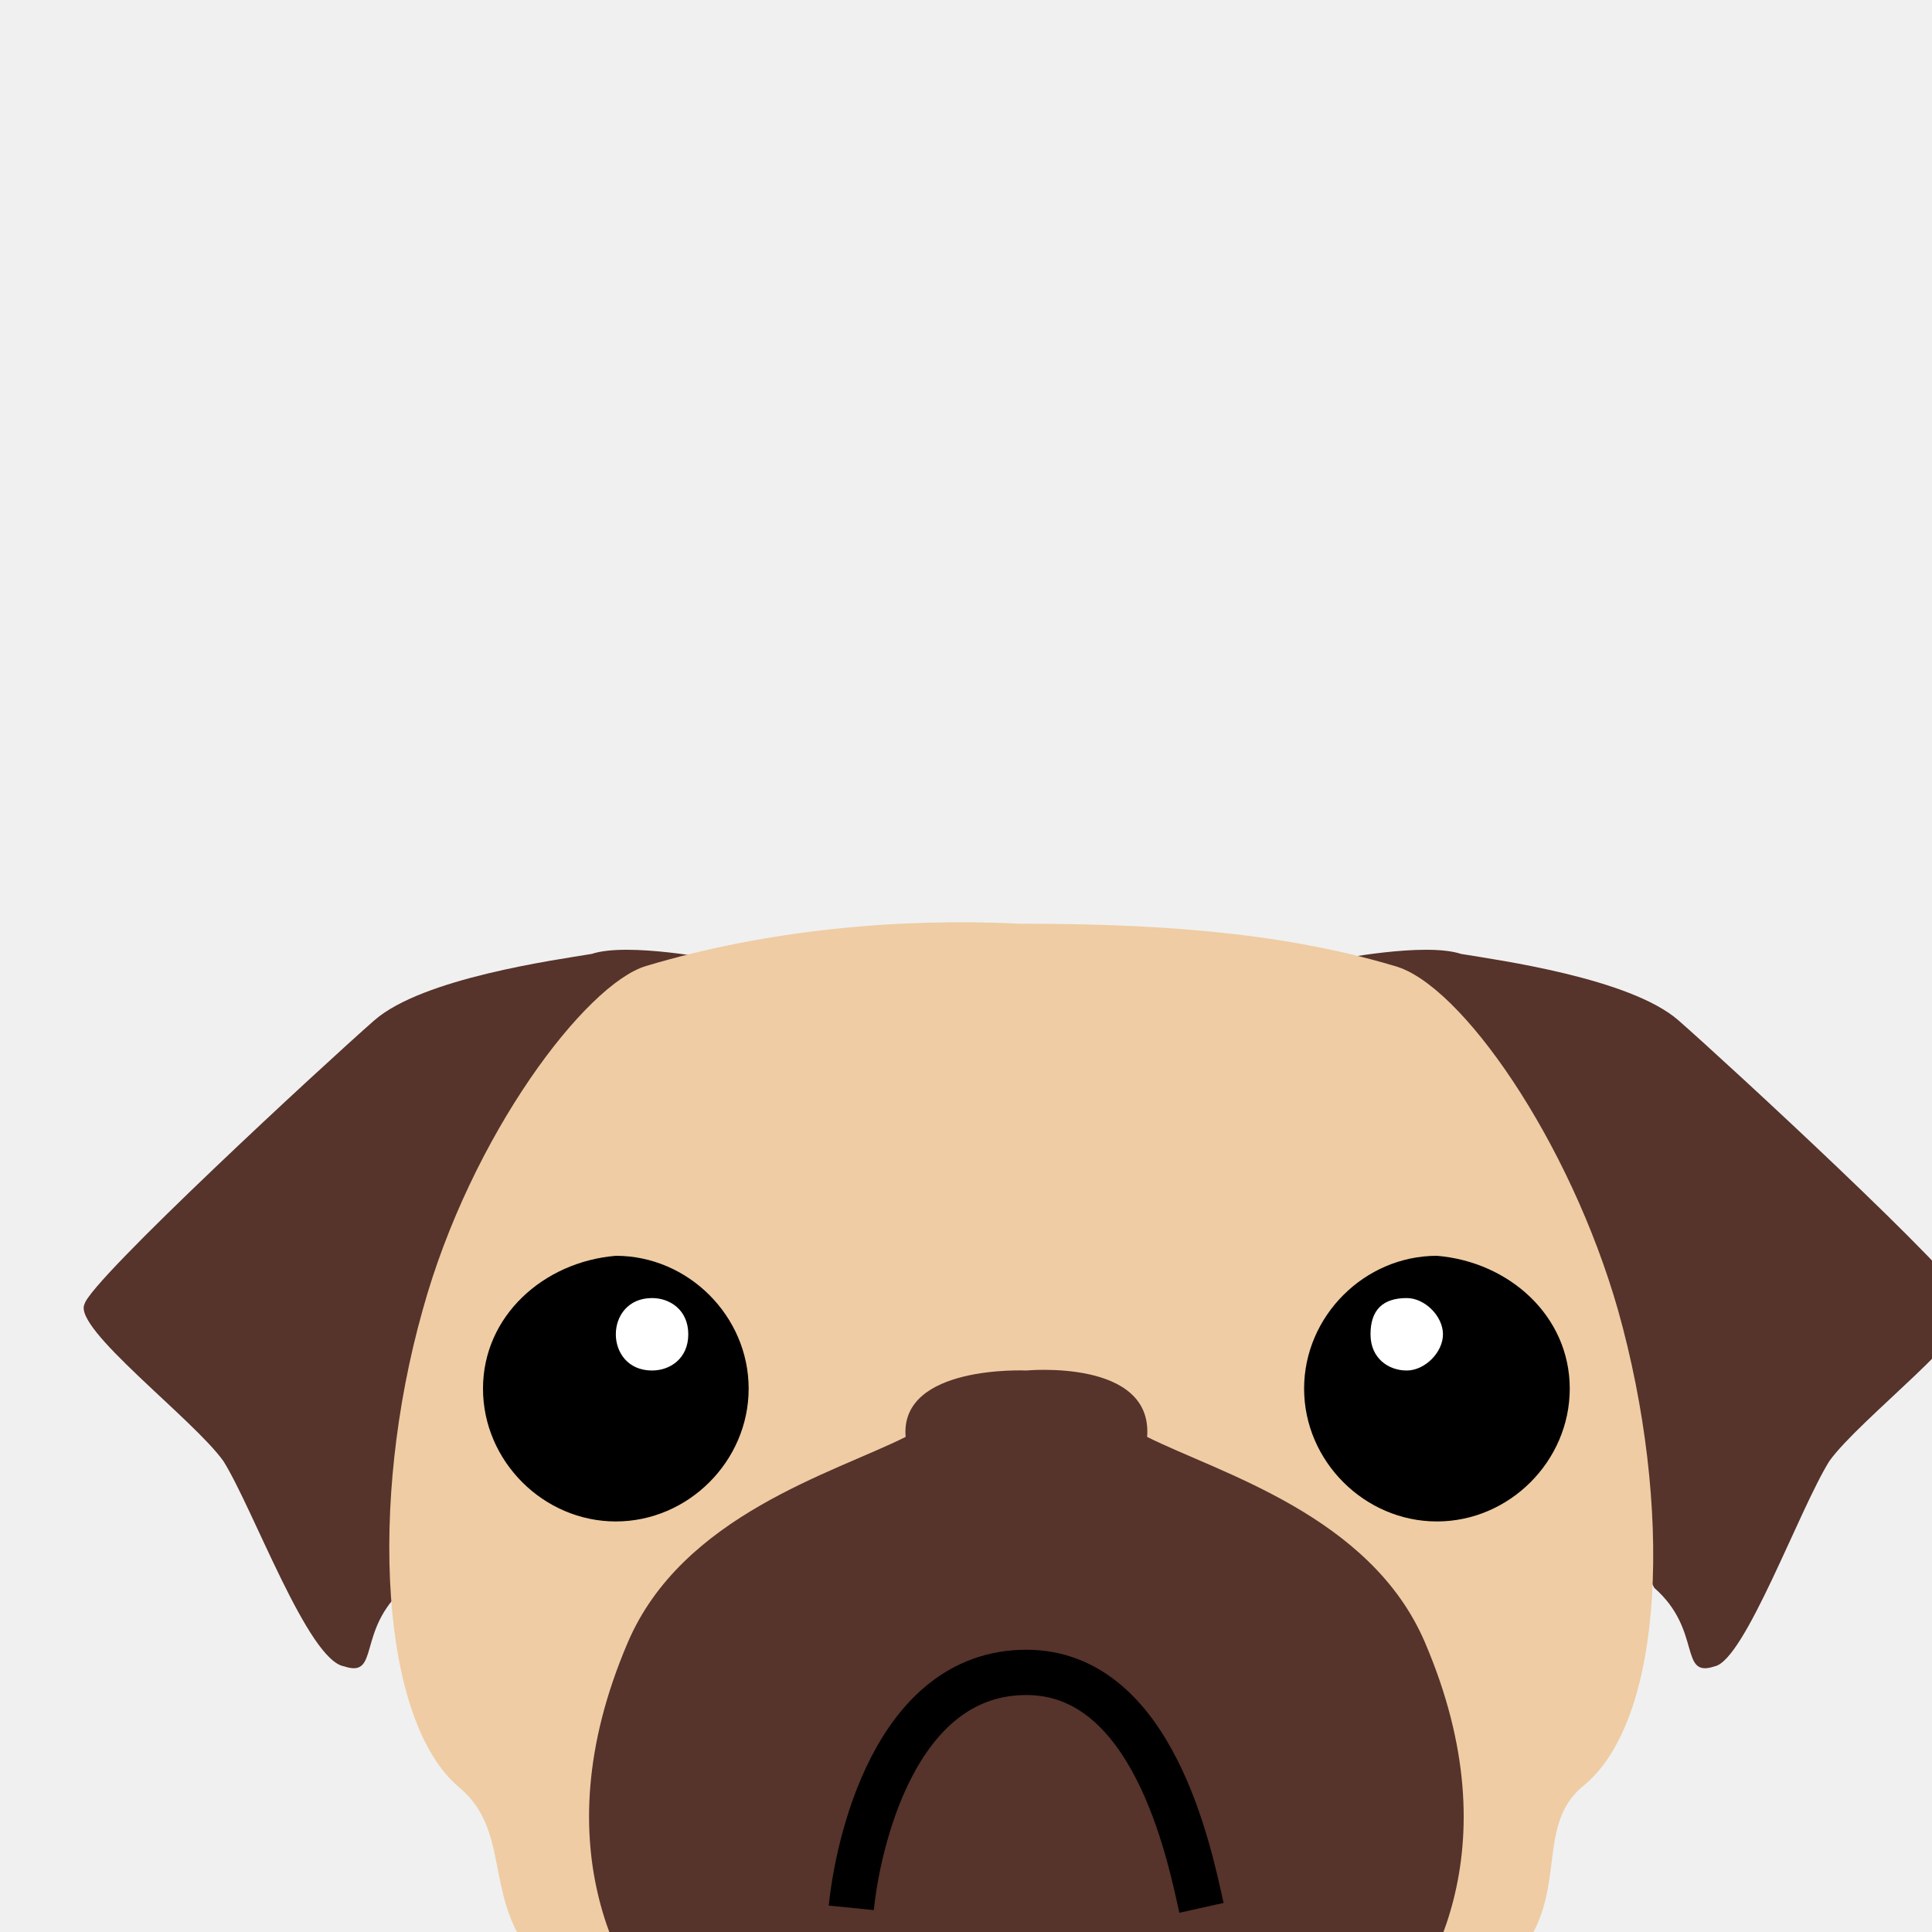
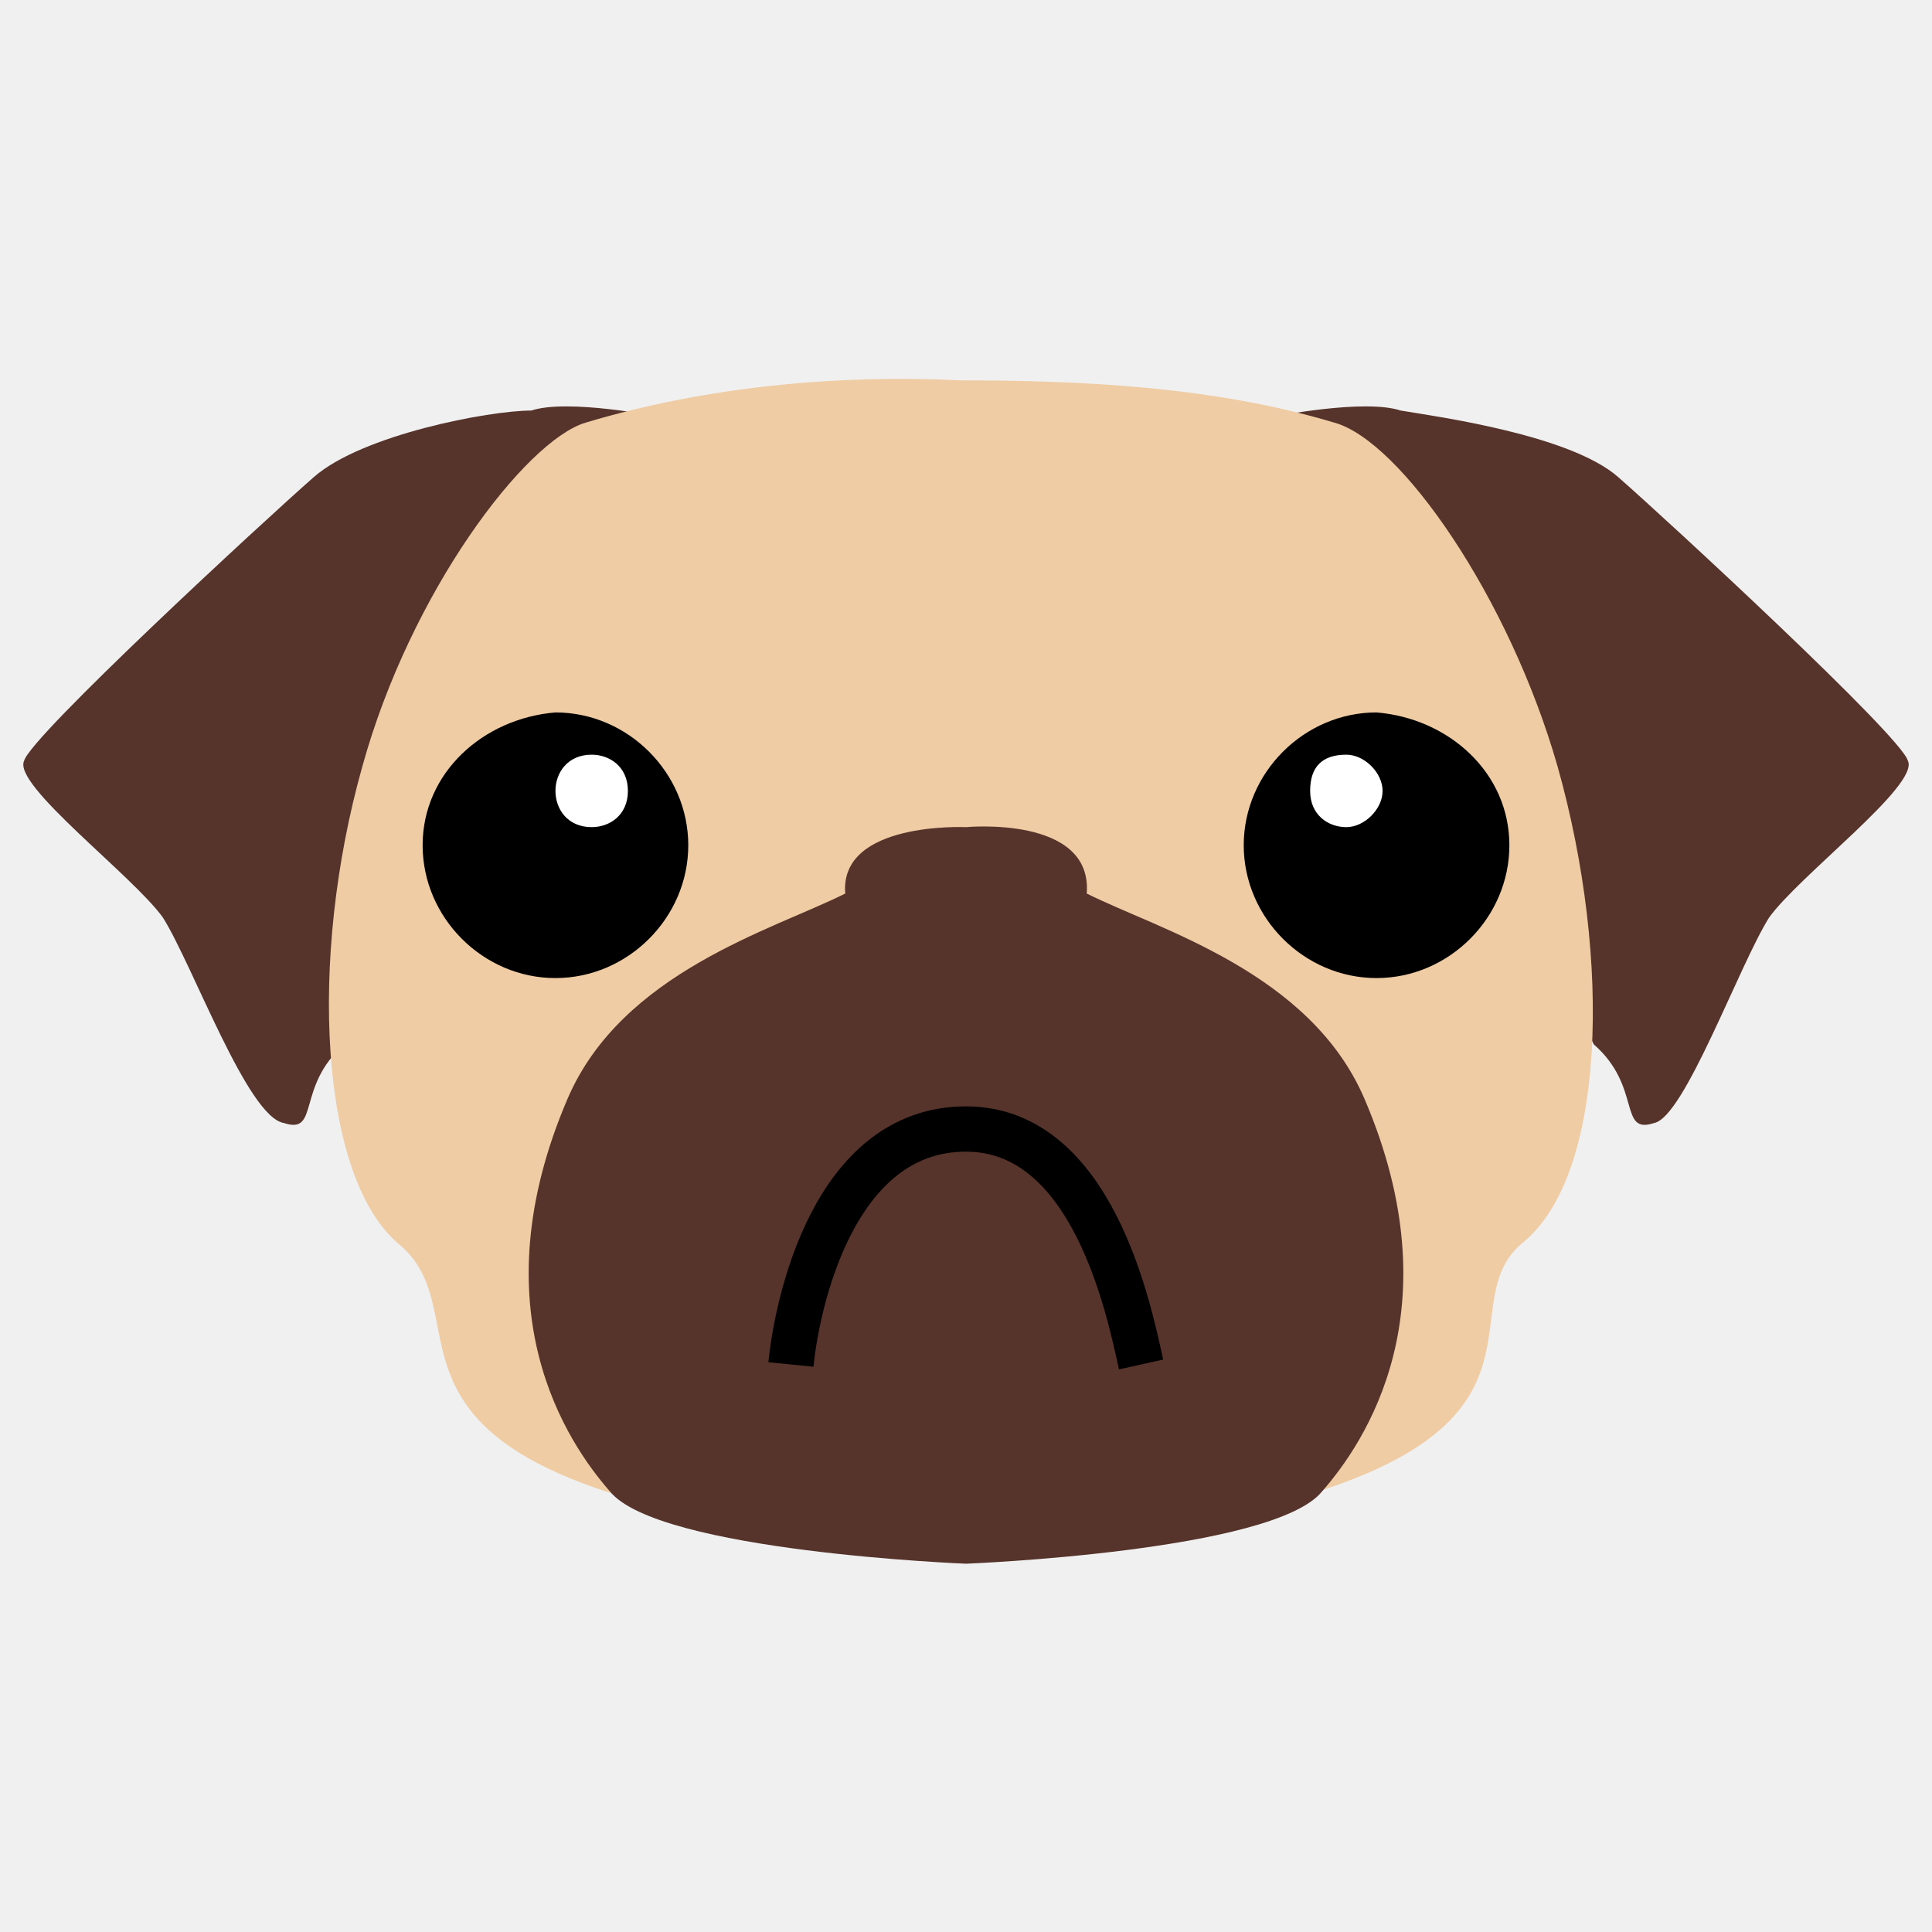
<svg xmlns="http://www.w3.org/2000/svg" viewBox="0 0 32 32">
-   <path fill="#56332B" d="M22.1,15.9c0,0,1.5-0.3,2.1-0.1c0.6,0.1,2.8,0.4,3.6,1.1c0.8,0.7,4.7,4.3,4.8,4.7c0.2,0.4-1.8,1.9-2.3,2.6   c-0.5,0.8-1.4,3.3-1.9,3.4c-0.6,0.2-0.2-0.6-1-1.3" />
-   <path fill="#56332B" d="M11.9,15.9c0,0-1.5-0.3-2.1-0.1c-0.6,0.1-2.8,0.4-3.6,1.1c-0.8,0.7-4.7,4.3-4.8,4.7   c-0.2,0.4,1.8,1.9,2.3,2.6c0.5,0.8,1.4,3.3,2,3.4c0.6,0.2,0.2-0.6,1-1.3" />
-   <path fill="#EFCCA3" d="M17,34.7c-11.1-0.9-7.7-3.7-9.4-5.1c-1.3-1.1-1.5-4.7-0.6-7.9c0.8-2.9,2.7-5.4,3.7-5.7   c2-0.6,4.2-0.8,6.2-0.7c2,0,4.2,0.1,6.2,0.7c1.1,0.3,2.9,2.9,3.7,5.7c0.9,3.2,0.8,6.8-0.6,7.9C24.7,30.9,28.2,33.7,17,34.7z" />
-   <path d="M26,23c0,1.2-1,2.2-2.2,2.2c-1.2,0-2.2-1-2.2-2.2c0-1.2,1-2.2,2.2-2.2C25,20.9,26,21.8,26,23z" />
-   <path fill="#FFFFFF" d="M23.9,22.1c0,0.3-0.3,0.6-0.6,0.6c-0.3,0-0.6-0.2-0.6-0.6s0.2-0.6,0.6-0.6C23.6,21.5,23.9,21.8,23.9,22.1z" />
-   <path fill="#56332B" d="M17,34.9c0,0-5.1-0.2-5.9-1.2c-0.7-0.8-2.2-3-0.7-6.5c0.9-2.1,3.4-2.8,4.6-3.4c-0.1-1.2,2-1.1,2-1.1   s2.1-0.2,2,1.1c1.2,0.6,3.7,1.3,4.6,3.4c1.5,3.5,0,5.7-0.7,6.5C22.1,34.7,17,34.9,17,34.9z" />
-   <path fill="none" stroke="#000000" stroke-width="0.75" stroke-miterlimit="10" d="M14.1,31.6c0.1-1,0.7-3.9,2.9-3.9   c2.1,0,2.7,3,2.9,3.9" />
-   <path d="M8,23c0,1.2,1,2.2,2.2,2.2c1.2,0,2.2-1,2.2-2.2c0-1.2-1-2.2-2.2-2.2C9,20.9,8,21.8,8,23z" />
-   <path fill="#FFFFFF" d="M10.2,22.1c0,0.3,0.2,0.6,0.6,0.6c0.3,0,0.6-0.2,0.6-0.6s-0.3-0.6-0.6-0.6C10.4,21.5,10.2,21.8,10.2,22.1z" />
+   <path fill="#56332B" d="M21.1,6.9c0,0,1.5-0.3,2.1-0.1c0.6,0.1,2.8,0.4,3.6,1.1c0.8,0.7,4.7,4.3,4.8,4.7c0.2,0.4-1.8,1.9-2.3,2.6   c-0.5,0.8-1.4,3.3-1.9,3.4c-0.6,0.2-0.2-0.6-1-1.3" />
+   <path fill="#56332B" d="M10.9,6.9c0,0-1.5-0.3-2.1-0.1C8.1,6.8,6,7.2,5.2,7.9c-0.8,0.7-4.7,4.3-4.8,4.7c-0.2,0.4,1.8,1.9,2.3,2.6   c0.5,0.8,1.4,3.3,2,3.4c0.6,0.2,0.2-0.6,1-1.3" />
+   <path fill="#EFCCA3" d="M16,25.7c-11.1-0.9-7.7-3.7-9.4-5.1c-1.3-1.1-1.5-4.7-0.6-7.9c0.8-2.9,2.7-5.4,3.7-5.7   c2-0.6,4.2-0.8,6.2-0.7c2,0,4.2,0.1,6.2,0.7c1.1,0.3,2.9,2.9,3.7,5.7c0.9,3.2,0.8,6.8-0.6,7.9C23.7,21.9,27.2,24.7,16,25.7z" />
+   <path d="M25,14c0,1.2-1,2.2-2.2,2.2c-1.2,0-2.2-1-2.2-2.2c0-1.2,1-2.2,2.2-2.2C24,11.9,25,12.8,25,14z" />
+   <path fill="#FFFFFF" d="M22.9,13.1c0,0.3-0.3,0.6-0.6,0.6c-0.3,0-0.6-0.2-0.6-0.6s0.2-0.6,0.6-0.6C22.6,12.5,22.9,12.8,22.9,13.1z" />
+   <path fill="#56332B" d="M16,25.9c0,0-5.1-0.2-5.9-1.2c-0.7-0.8-2.2-3-0.7-6.5c0.9-2.1,3.4-2.8,4.6-3.4c-0.1-1.2,2-1.1,2-1.1   s2.1-0.2,2,1.1c1.2,0.6,3.7,1.3,4.6,3.4c1.5,3.5,0,5.7-0.7,6.5C21.1,25.7,16,25.9,16,25.9z" />
+   <path fill="none" stroke="#000000" stroke-width="0.75" stroke-miterlimit="10" d="M13.1,22.6c0.1-1,0.7-3.9,2.9-3.9   c2.1,0,2.7,3,2.9,3.9" />
+   <path d="M7,14c0,1.2,1,2.2,2.2,2.2c1.2,0,2.2-1,2.2-2.2c0-1.2-1-2.2-2.2-2.2C8,11.9,7,12.8,7,14z" />
+   <path fill="#FFFFFF" d="M9.2,13.1c0,0.3,0.2,0.6,0.6,0.6c0.3,0,0.6-0.2,0.6-0.6s-0.3-0.6-0.6-0.6C9.4,12.5,9.2,12.8,9.2,13.1z" />
</svg>
